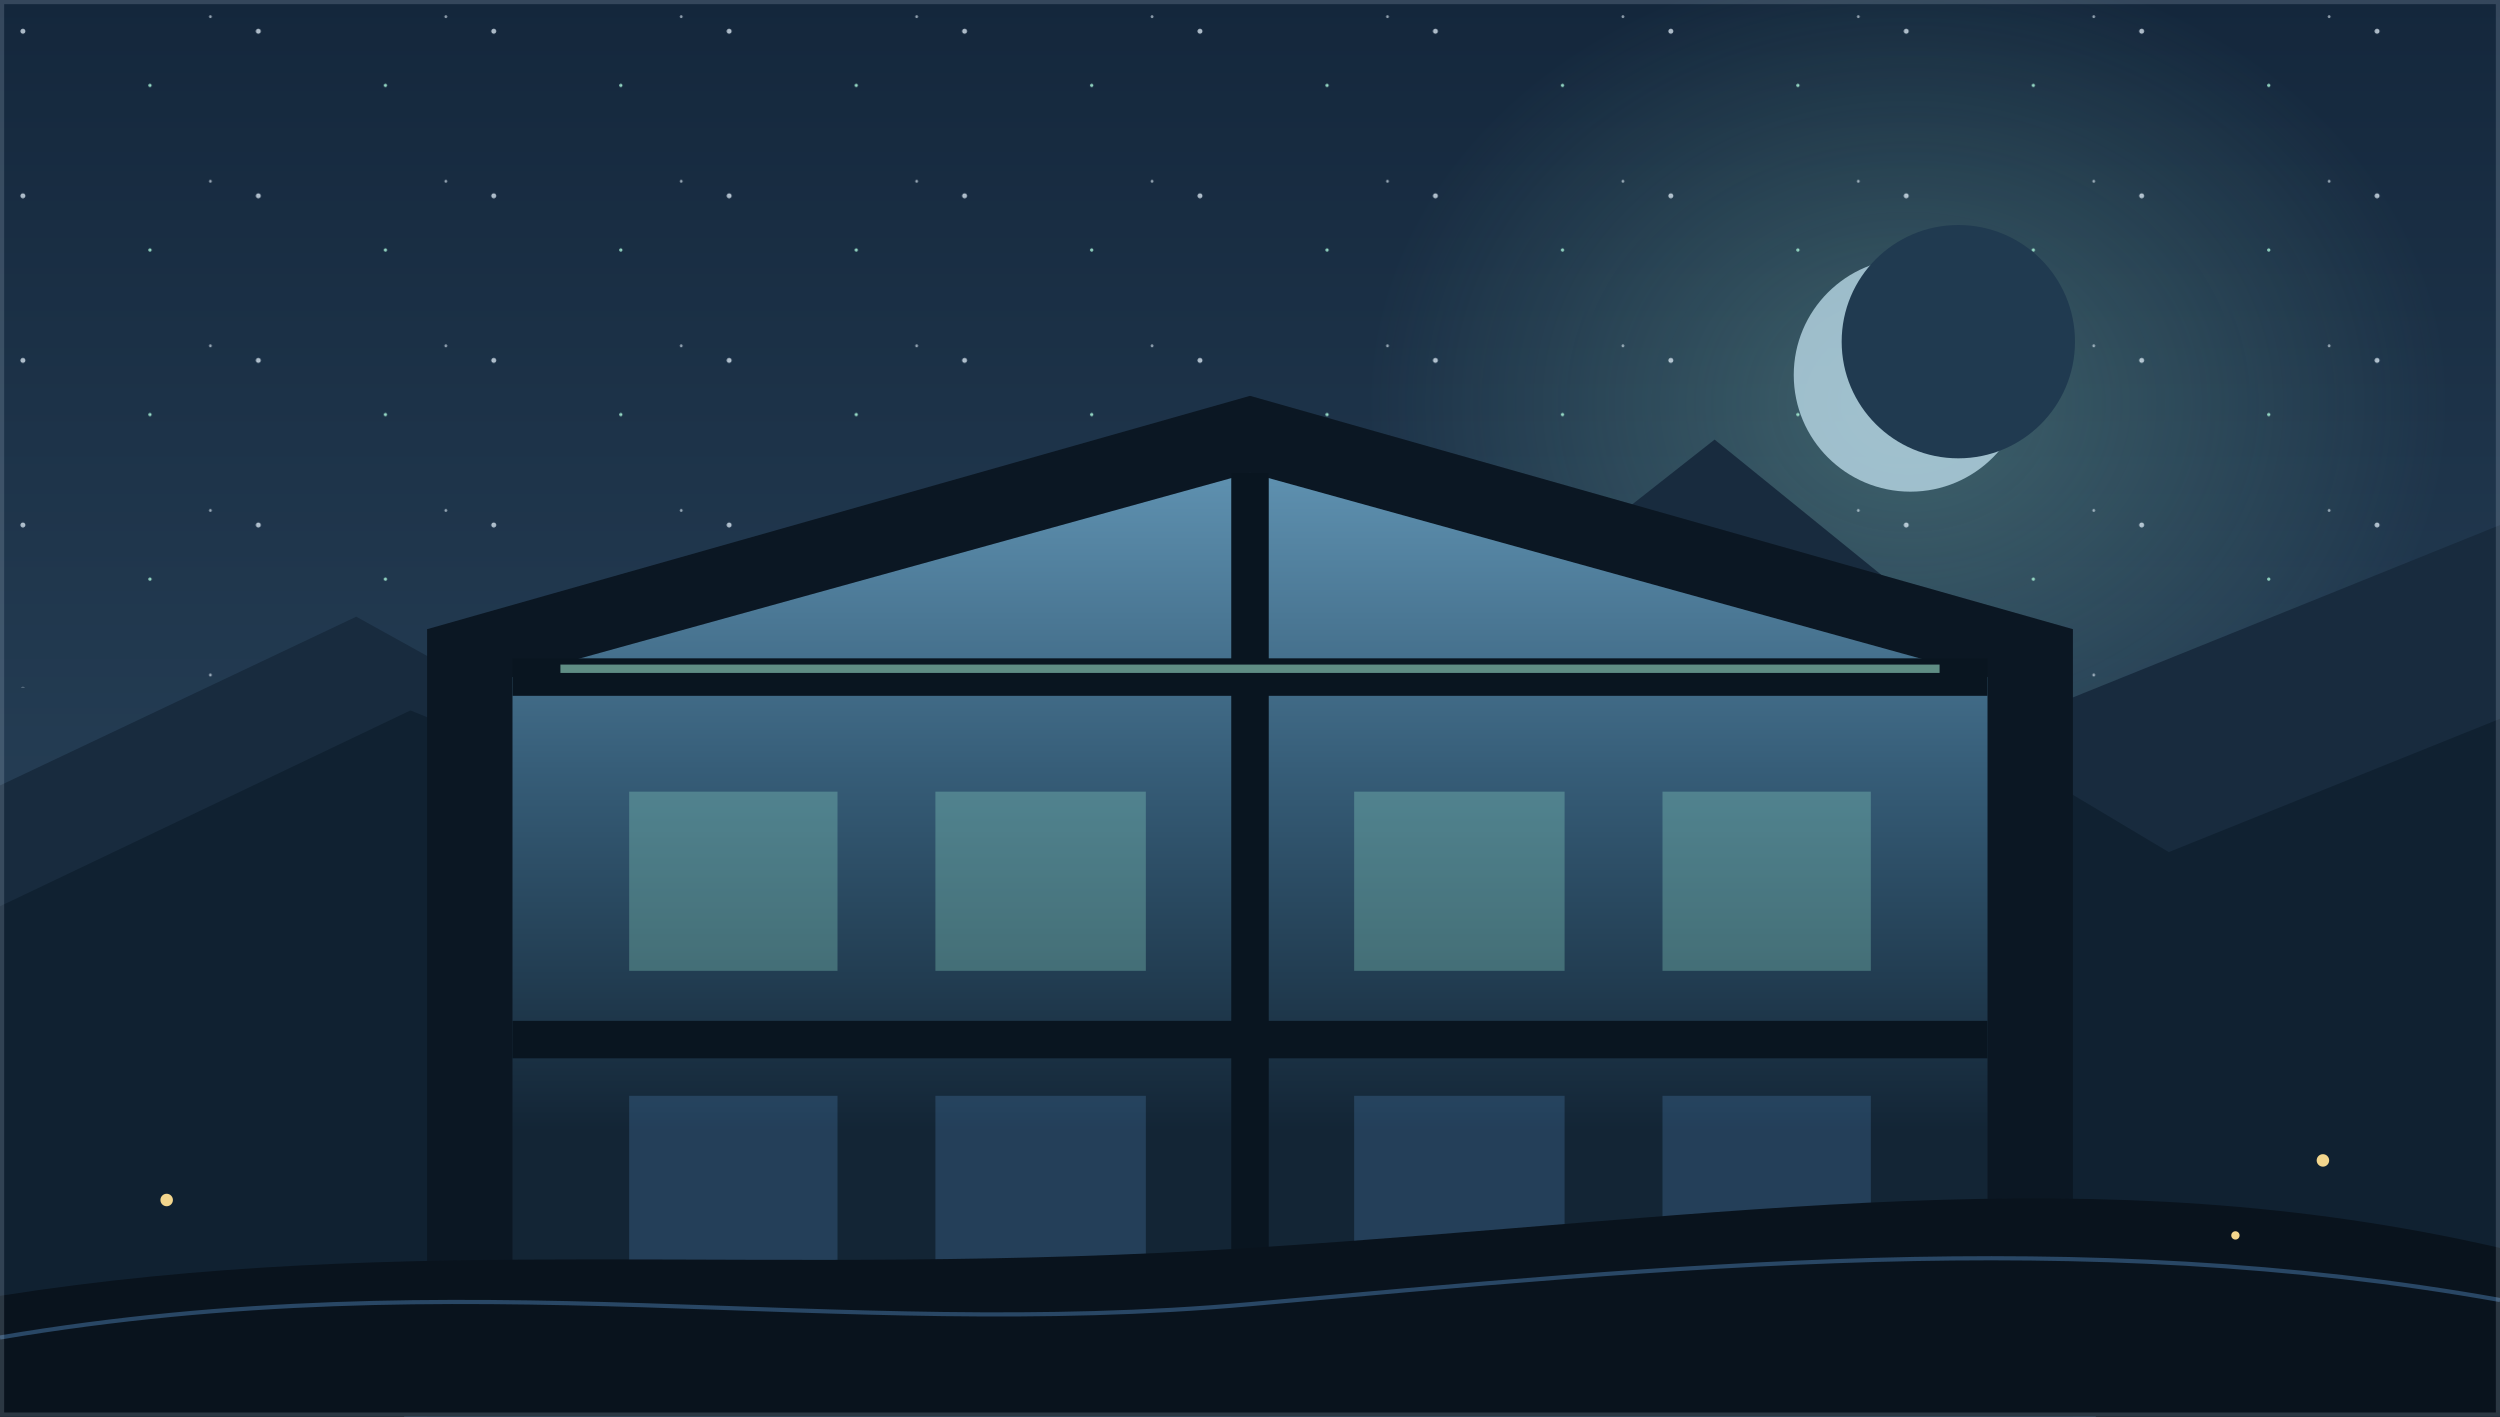
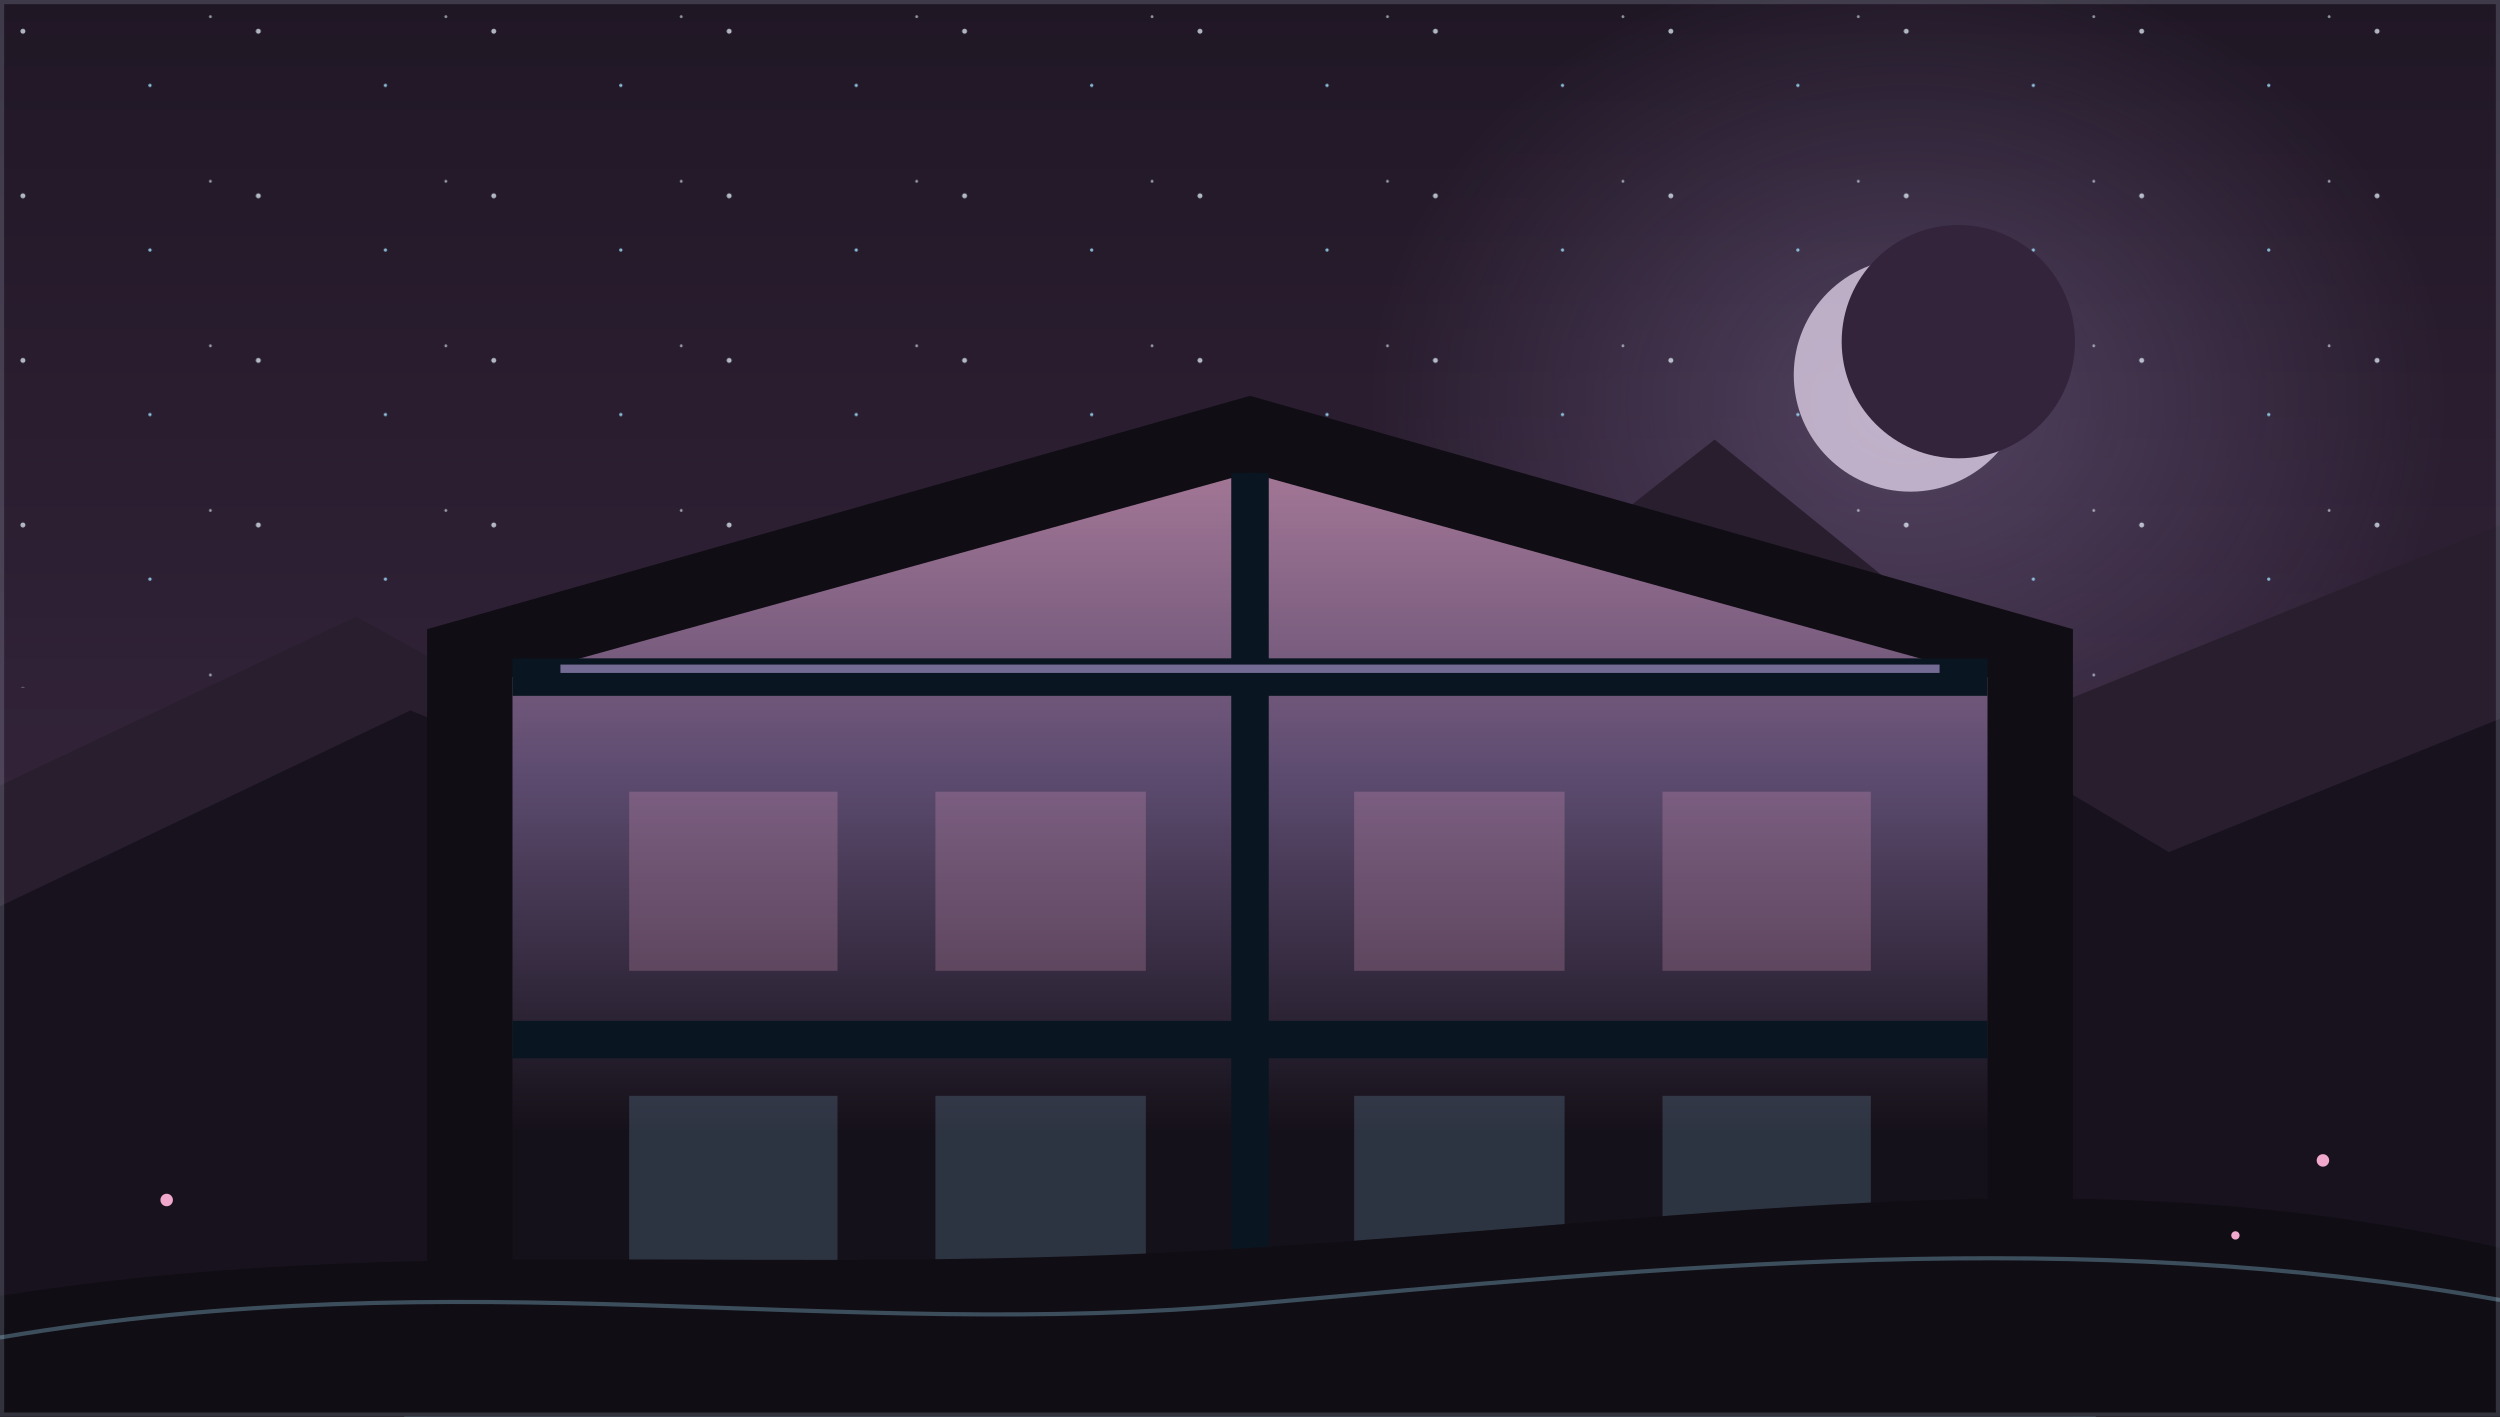
<svg xmlns="http://www.w3.org/2000/svg" width="1200" height="680" viewBox="0 0 1200 680" fill="none">
  <defs>
    <linearGradient id="sky" x1="600" y1="0" x2="600" y2="680" gradientUnits="userSpaceOnUse">
-       <stop stop-color="#14273C" />
-       <stop offset=".62" stop-color="#263F56" />
-       <stop offset="1" stop-color="#101B29" />
+       <stop stop-color="#201725" />
+       <stop offset=".62" stop-color="#34243B" />
+       <stop offset="1" stop-color="#100D14" />
    </linearGradient>
    <linearGradient id="window" x1="600" y1="160" x2="600" y2="542" gradientUnits="userSpaceOnUse">
-       <stop stop-color="#8BCDF4" />
-       <stop offset=".55" stop-color="#416E8D" />
-       <stop offset="1" stop-color="#15283A" />
+       <stop stop-color="#F0A9CC" />
+       <stop offset=".55" stop-color="#715B87" />
+       <stop offset="1" stop-color="#17111B" />
    </linearGradient>
    <radialGradient id="moon" cx="0" cy="0" r="1" gradientTransform="matrix(0 215 -260 0 916 194)" gradientUnits="userSpaceOnUse">
-       <stop stop-color="#A6F0D6" stop-opacity=".25" />
-       <stop offset="1" stop-color="#A6F0D6" stop-opacity="0" />
+       <stop stop-color="#CBB2F3" stop-opacity=".25" />
+       <stop offset="1" stop-color="#CBB2F3" stop-opacity="0" />
    </radialGradient>
    <pattern id="stars" width="113" height="79" patternUnits="userSpaceOnUse">
      <circle cx="11" cy="15" r="1.2" fill="#E8F5FF" fill-opacity=".7" />
-       <circle cx="72" cy="41" r=".8" fill="#A6F0D6" fill-opacity=".8" />
+       <circle cx="72" cy="41" r=".8" fill="#9BD7F5" fill-opacity=".8" />
      <circle cx="101" cy="8" r=".7" fill="#E8F5FF" fill-opacity=".55" />
    </pattern>
  </defs>
  <rect width="1200" height="680" fill="url(#sky)" />
  <rect width="1200" height="680" fill="url(#moon)" />
  <rect width="1200" height="330" fill="url(#stars)" />
-   <circle cx="917" cy="180" r="56" fill="#C6E7F4" fill-opacity=".72" />
-   <circle cx="940" cy="164" r="56" fill="#203A50" />
-   <path d="M0 377 171 296l166 92 171-149 151 101 164-129 159 129 218-88v428H0V377Z" fill="#182B3E" />
-   <path d="m0 435 197-94 187 76 171-117 151 111 191-88 144 86 159-64v335H0V435Z" fill="#102131" />
-   <path d="M205 680V302l395-112 395 112v378H205Z" fill="#0B1723" />
+   <circle cx="917" cy="180" r="56" fill="#EADCF3" fill-opacity=".72" />
+   <circle cx="940" cy="164" r="56" fill="#34243B" />
+   <path d="M0 377 171 296l166 92 171-149 151 101 164-129 159 129 218-88v428H0V377Z" fill="#281E2E" />
+   <path d="m0 435 197-94 187 76 171-117 151 111 191-88 144 86 159-64v335H0V435Z" fill="#18121E" />
+   <path d="M205 680V302l395-112 395 112v378H205Z" fill="#100D14" />
  <path d="M246 680V325l354-98 354 98v355H246Z" fill="url(#window)" fill-opacity=".8" />
  <path d="M246 325h708M600 227v453M246 499h708" stroke="#091520" stroke-width="18" />
-   <path d="M302 380h100v86H302zM449 380h101v86H449zM650 380h101v86H650zM798 380h100v86H798z" fill="#9CEBD5" fill-opacity=".28" />
-   <path d="M302 526h100v80H302zM449 526h101v80H449zM650 526h101v80H650zM798 526h100v80H798z" fill="#6FB7FF" fill-opacity=".18" />
-   <path d="M269 321h662" stroke="#A6F0D6" stroke-opacity=".55" stroke-width="4" />
-   <path d="M194 680h812" stroke="#6FB7FF" stroke-opacity=".45" stroke-width="5" />
-   <path d="M0 622c197-31 365-8 600-23s404-45 600 0v81H0v-58Z" fill="#09131D" />
-   <path d="M0 642c225-38 398 2 600-16s398-38 600-2" stroke="#6FB7FF" stroke-opacity=".32" stroke-width="2" />
-   <g fill="#F3D68D">
+   <path d="M302 380h100v86H302zM449 380h101v86H449zM650 380h101v86H650zM798 380h100v86H798z" fill="#F0A9CC" fill-opacity=".22" />
+   <path d="M302 526h100v80H302zM449 526h101v80H449zM650 526h101v80H650zM798 526h100v80H798z" fill="#9BD7F5" fill-opacity=".18" />
+   <path d="M269 321h662" stroke="#CBB2F3" stroke-opacity=".55" stroke-width="4" />
+   <path d="M194 680h812" stroke="#9BD7F5" stroke-opacity=".45" stroke-width="5" />
+   <path d="M0 622c197-31 365-8 600-23s404-45 600 0v81H0v-58Z" fill="#100D14" />
+   <path d="M0 642c225-38 398 2 600-16s398-38 600-2" stroke="#9BD7F5" stroke-opacity=".32" stroke-width="2" />
+   <g fill="#F0A9CC">
    <circle cx="80" cy="576" r="3" />
    <circle cx="1115" cy="557" r="3" />
    <circle cx="1073" cy="593" r="2" />
  </g>
  <rect x="1" y="1" width="1198" height="678" stroke="#D7EAF7" stroke-opacity=".17" stroke-width="2" />
</svg>
